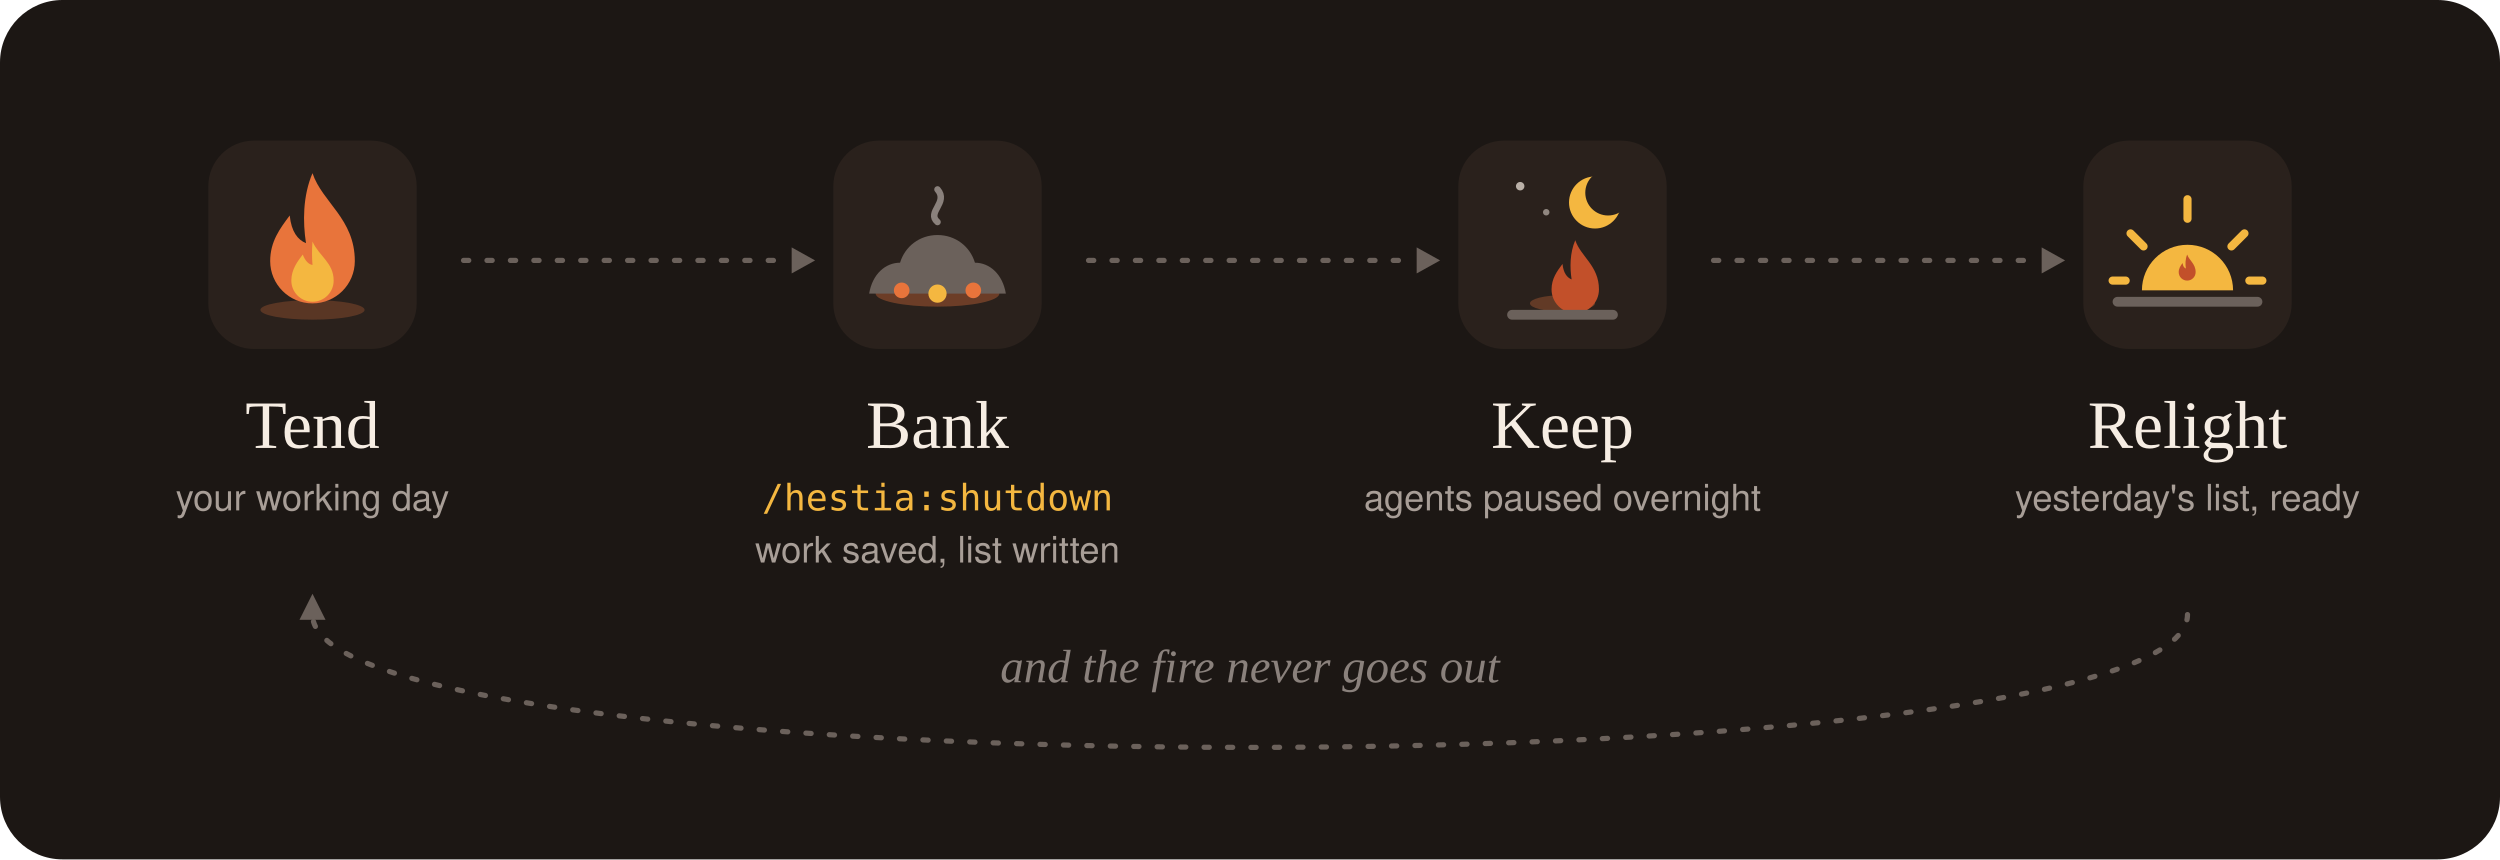
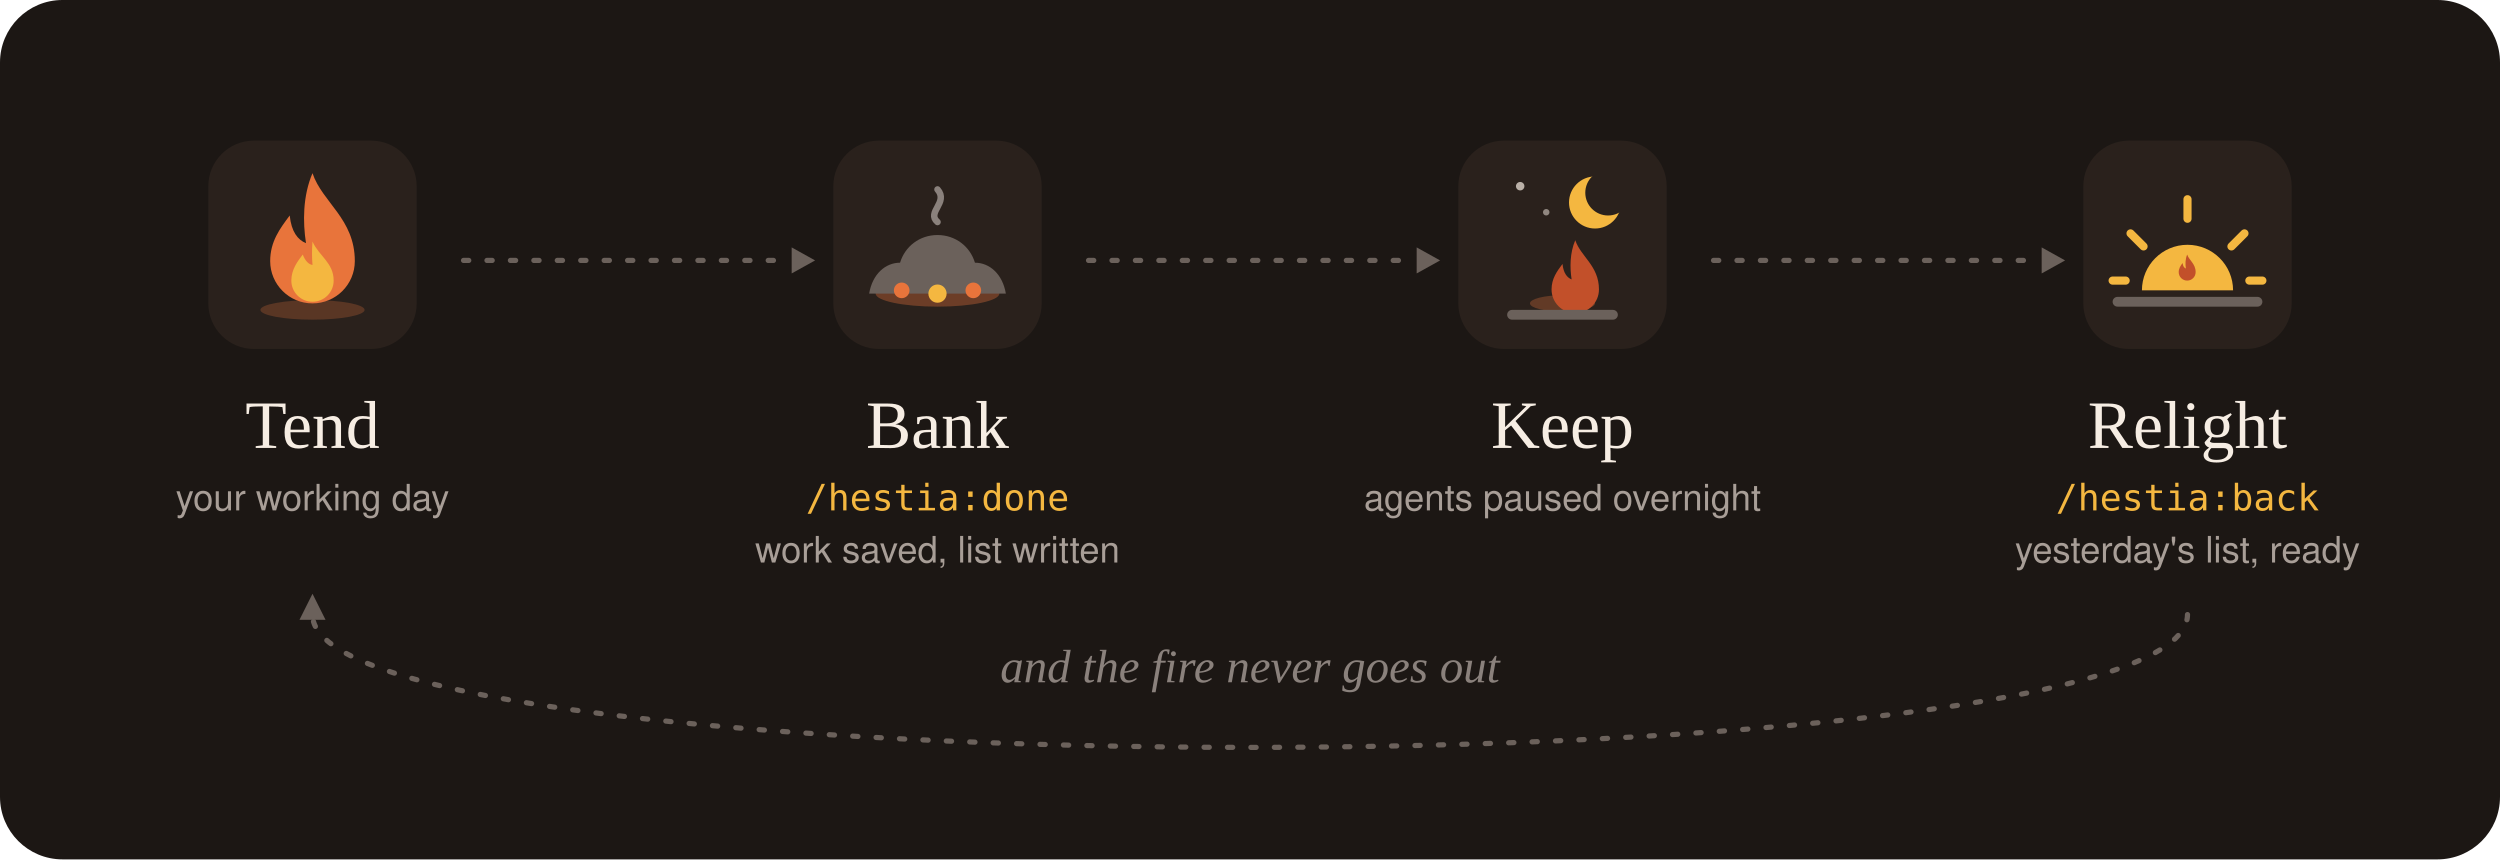
<svg xmlns="http://www.w3.org/2000/svg" width="960" height="330" viewBox="0 0 960 330" role="img" aria-labelledby="t d">
  <rect width="960" height="330" rx="24" fill="#1C1714" />
  <g fill="none" stroke="#6B615B" stroke-width="2" stroke-linecap="round" stroke-dasharray="2 7">
    <path d="M178 100H302" />
    <path d="M418 100H542" />
    <path d="M658 100H782" />
    <path d="M840 236C840 304 120 304 120 236" />
  </g>
  <g fill="#6B615B">
    <path d="M304 95l9 5-9 5z" />
    <path d="M544 95l9 5-9 5z" />
    <path d="M784 95l9 5-9 5z" />
    <path d="M115 238l5-10 5 10z" />
  </g>
  <g transform="translate(80 54) scale(1.25)">
    <rect width="64" height="64" rx="14" fill="#2A211C" />
    <ellipse cx="32" cy="52" rx="16" ry="3" fill="#E8743B" opacity=".25" />
    <path d="M32 10c3 9 13 14 13 27a13 13 0 0 1-26 0c0-6 3-10 6-14 .5 5 2.5 7.5 5 8.5C29 25 29 17 32 10z" fill="#E8743B" />
    <path d="M32 31c2 4.5 6.5 6.5 6.5 12a6.5 6.5 0 0 1-13 0c0-3.5 2-6 3.5-8 .8 2 1.8 3 3 3.2-.2-2.5-.2-4.7 0-7.2z" fill="#F4B740" />
  </g>
  <g transform="translate(320 54) scale(1.25)">
    <rect width="64" height="64" rx="14" fill="#2A211C" />
    <ellipse cx="32" cy="47" rx="19" ry="4" fill="#E8743B" opacity=".35" />
    <path d="M11 47c1-6 5-9.5 9.5-9.5 1.5-5 6-8.5 11.5-8.5s10 3.5 11.5 8.5c4.5 0 8.5 3.5 9.5 9.5z" fill="#6B615B" />
    <circle cx="21" cy="46" r="2.4" fill="#E8743B" />
    <circle cx="32" cy="47" r="2.8" fill="#F4B740" />
    <circle cx="43" cy="46" r="2.4" fill="#E8743B" />
    <path d="M32 25c-3.5-3 3.5-6 0-10" stroke="#8A817C" stroke-width="2" fill="none" stroke-linecap="round" />
  </g>
  <g transform="translate(560 54) scale(1.25)">
    <rect width="64" height="64" rx="14" fill="#2A211C" />
    <circle cx="42" cy="19" r="8" fill="#F4B740" />
    <circle cx="46" cy="16" r="7" fill="#2A211C" />
    <circle cx="19" cy="14" r="1.3" fill="#F6EDE3" opacity=".7" />
    <circle cx="27" cy="22" r="1" fill="#F6EDE3" opacity=".5" />
    <ellipse cx="32" cy="50" rx="10" ry="2.5" fill="#E8743B" opacity=".3" />
    <g transform="translate(18 25) scale(.56)">
      <path d="M32 10c3 9 13 14 13 27a13 13 0 0 1-26 0c0-6 3-10 6-14 .5 5 2.5 7.5 5 8.5C29 25 29 17 32 10z" fill="#C2502A" />
    </g>
    <rect x="15" y="52" width="34" height="3" rx="1.5" fill="#6B615B" />
  </g>
  <g transform="translate(800 54) scale(1.25)">
    <rect width="64" height="64" rx="14" fill="#2A211C" />
    <path d="M18 46a14 14 0 0 1 28 0z" fill="#F4B740" />
    <g stroke="#F4B740" stroke-width="2.5" stroke-linecap="round">
      <path d="M32 18v6" />
      <path d="M14.5 28.5l4 4" />
      <path d="M49.5 28.5l-4 4" />
      <path d="M9 43h4" />
      <path d="M51 43h4" />
    </g>
    <rect x="9" y="48" width="46" height="3" rx="1.5" fill="#6B615B" />
    <g transform="translate(25.5 33) scale(.2)">
      <path d="M32 10c3 9 13 14 13 27a13 13 0 0 1-26 0c0-6 3-10 6-14 .5 5 2.5 7.5 5 8.5C29 25 29 17 32 10z" fill="#C2502A" />
    </g>
  </g>
  <g font-family="Georgia, 'Times New Roman', serif" font-size="26" fill="#F6EDE3" text-anchor="middle">
    <text x="120" y="172">Tend</text>
    <text x="360" y="172">Bank</text>
    <text x="600" y="172">Keep</text>
    <text x="840" y="172">Relight</text>
  </g>
  <g font-family="-apple-system, 'Segoe UI', Helvetica, Arial, sans-serif" font-size="14" fill="#A89E97" text-anchor="middle">
    <text x="120" y="196">your working day</text>
-     <text x="360" y="196" fill="#F4B740" font-family="ui-monospace, Consolas, monospace">/hestia:shutdown</text>
+     <text x="360" y="196" fill="#F4B740" font-family="ui-monospace, Consolas, monospace">/hestia:done</text>
    <text x="360" y="216">work saved, list written</text>
    <text x="600" y="196">agents paused overnight</text>
-     <text x="840" y="196">yesterday's list, ready</text>
+     <text x="840" y="196" fill="#F4B740" font-family="ui-monospace, Consolas, monospace">/hestia:back</text>
+     <text x="840" y="216">yesterday's list, ready</text>
  </g>
  <text x="480" y="262" font-family="Georgia, 'Times New Roman', serif" font-style="italic" font-size="18" fill="#8A817C" text-anchor="middle">and the fire never goes out</text>
</svg>
